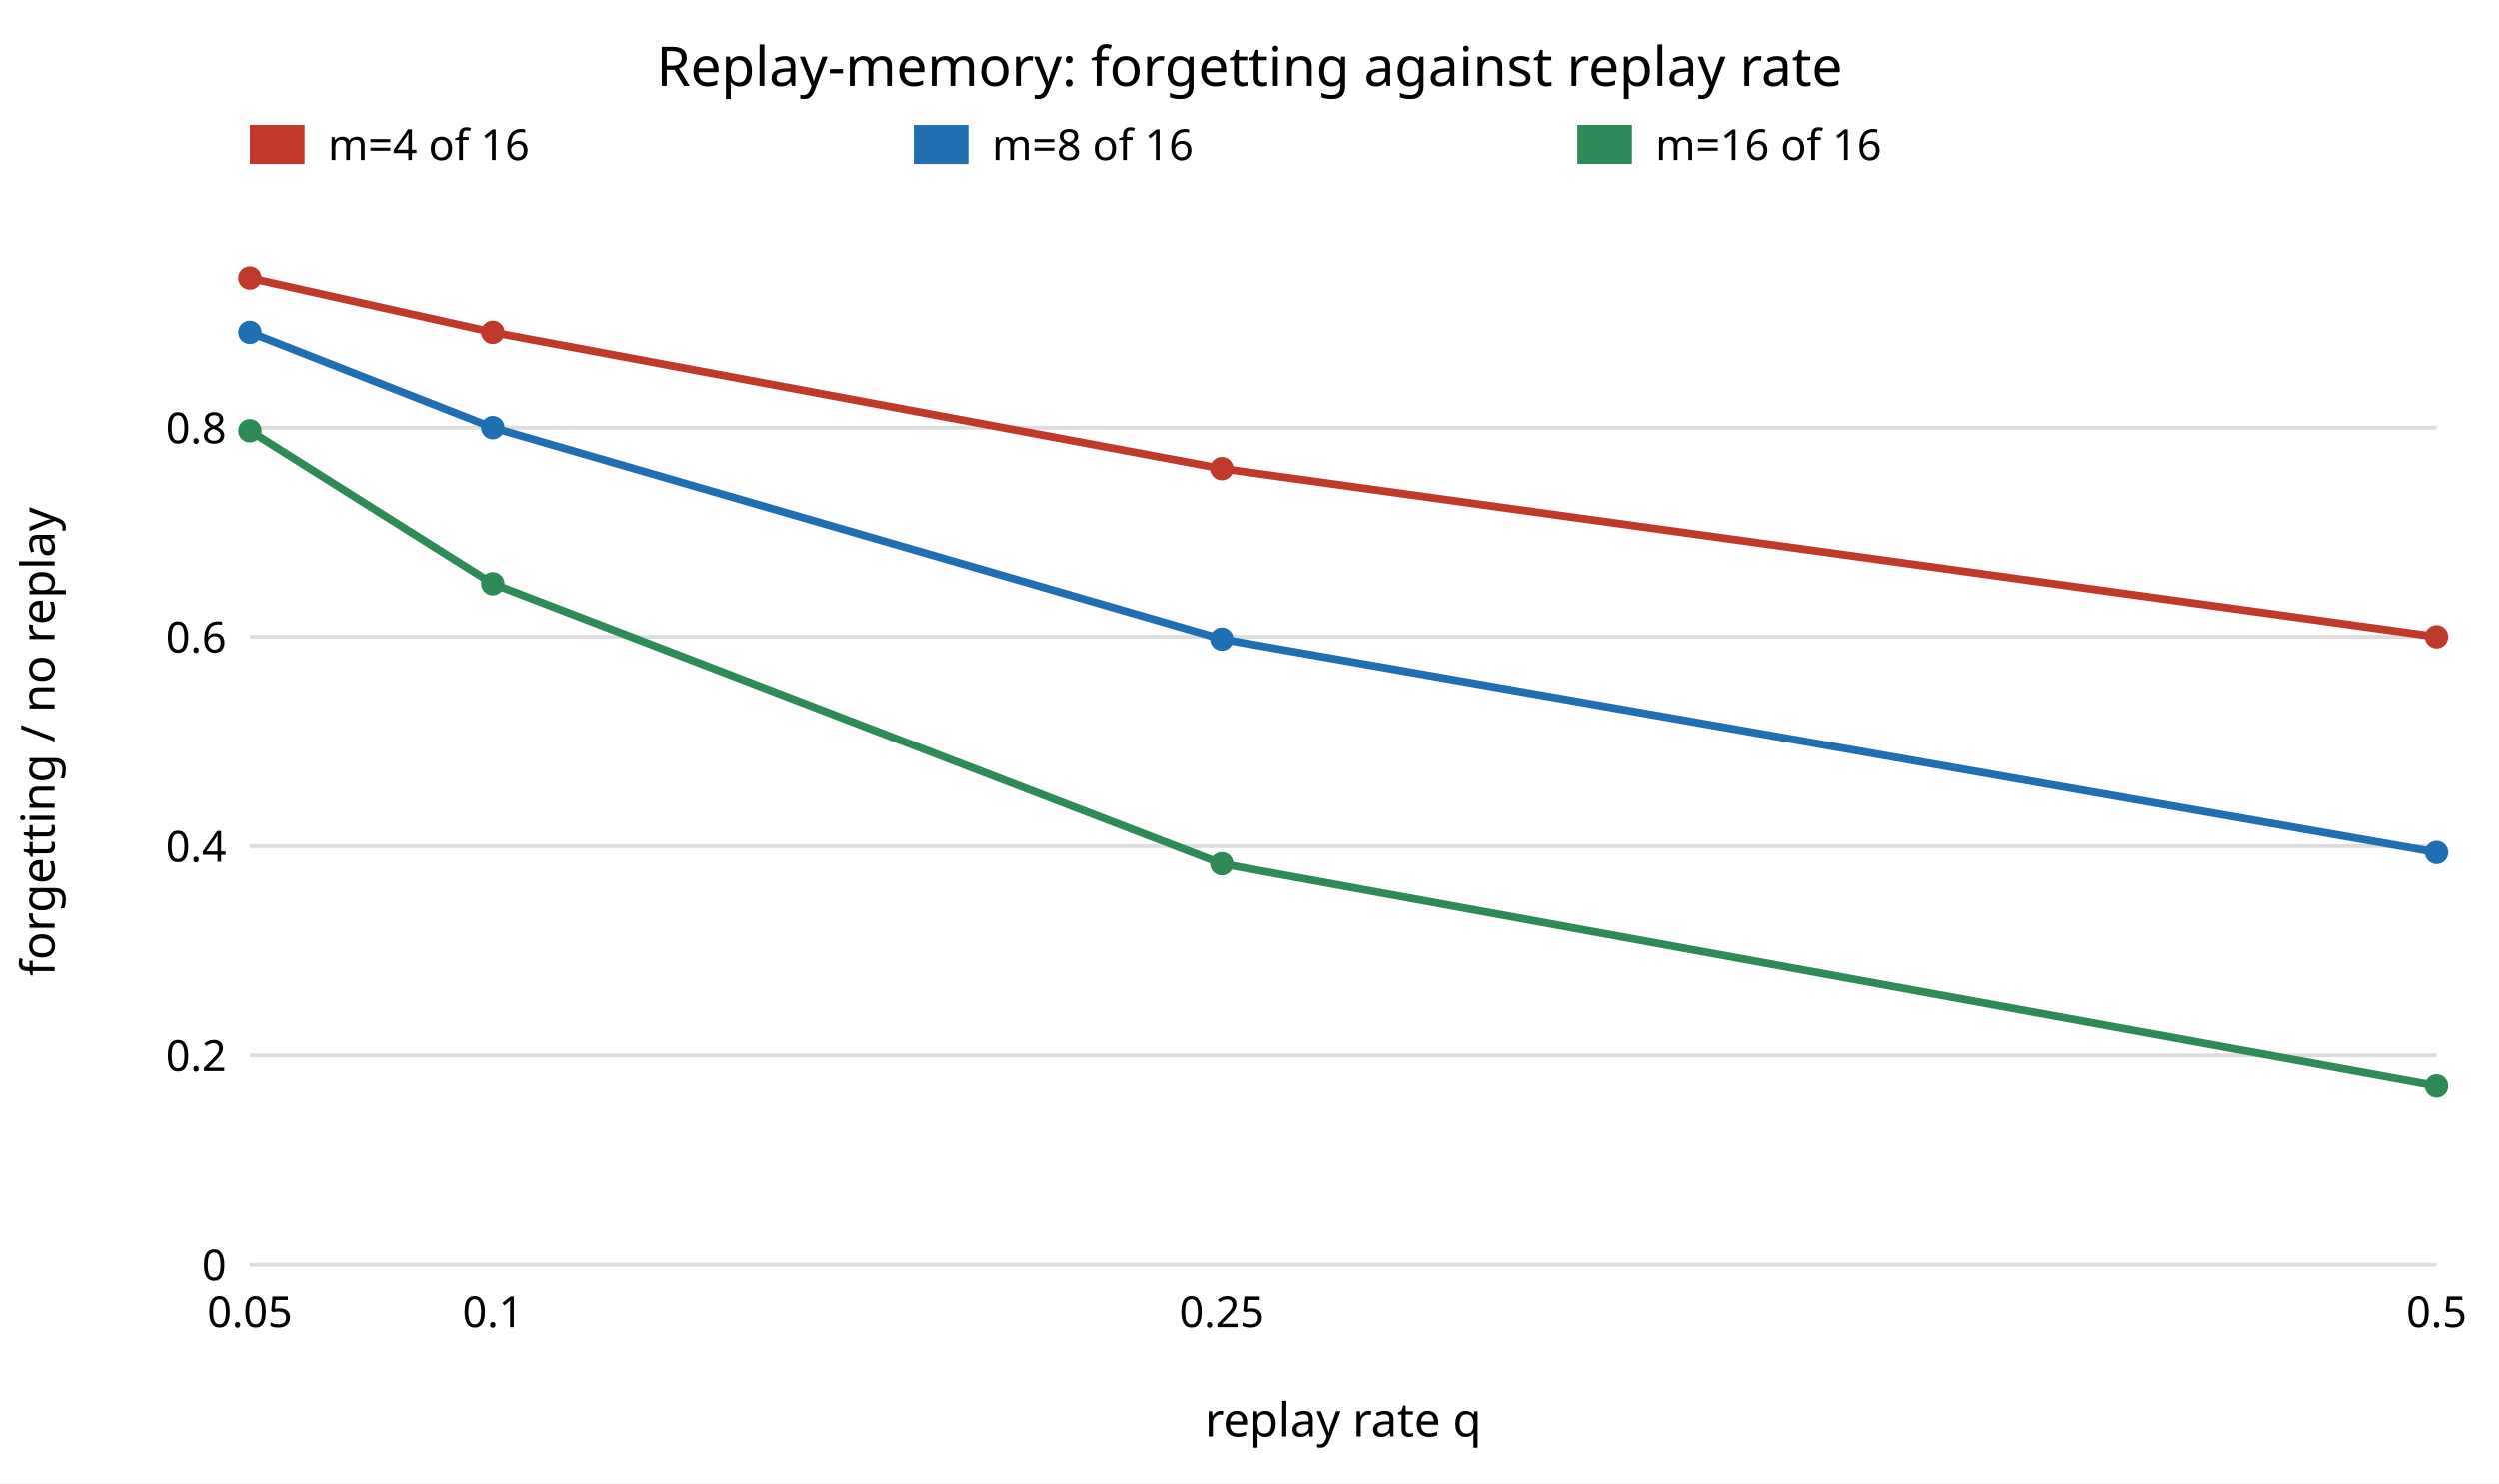
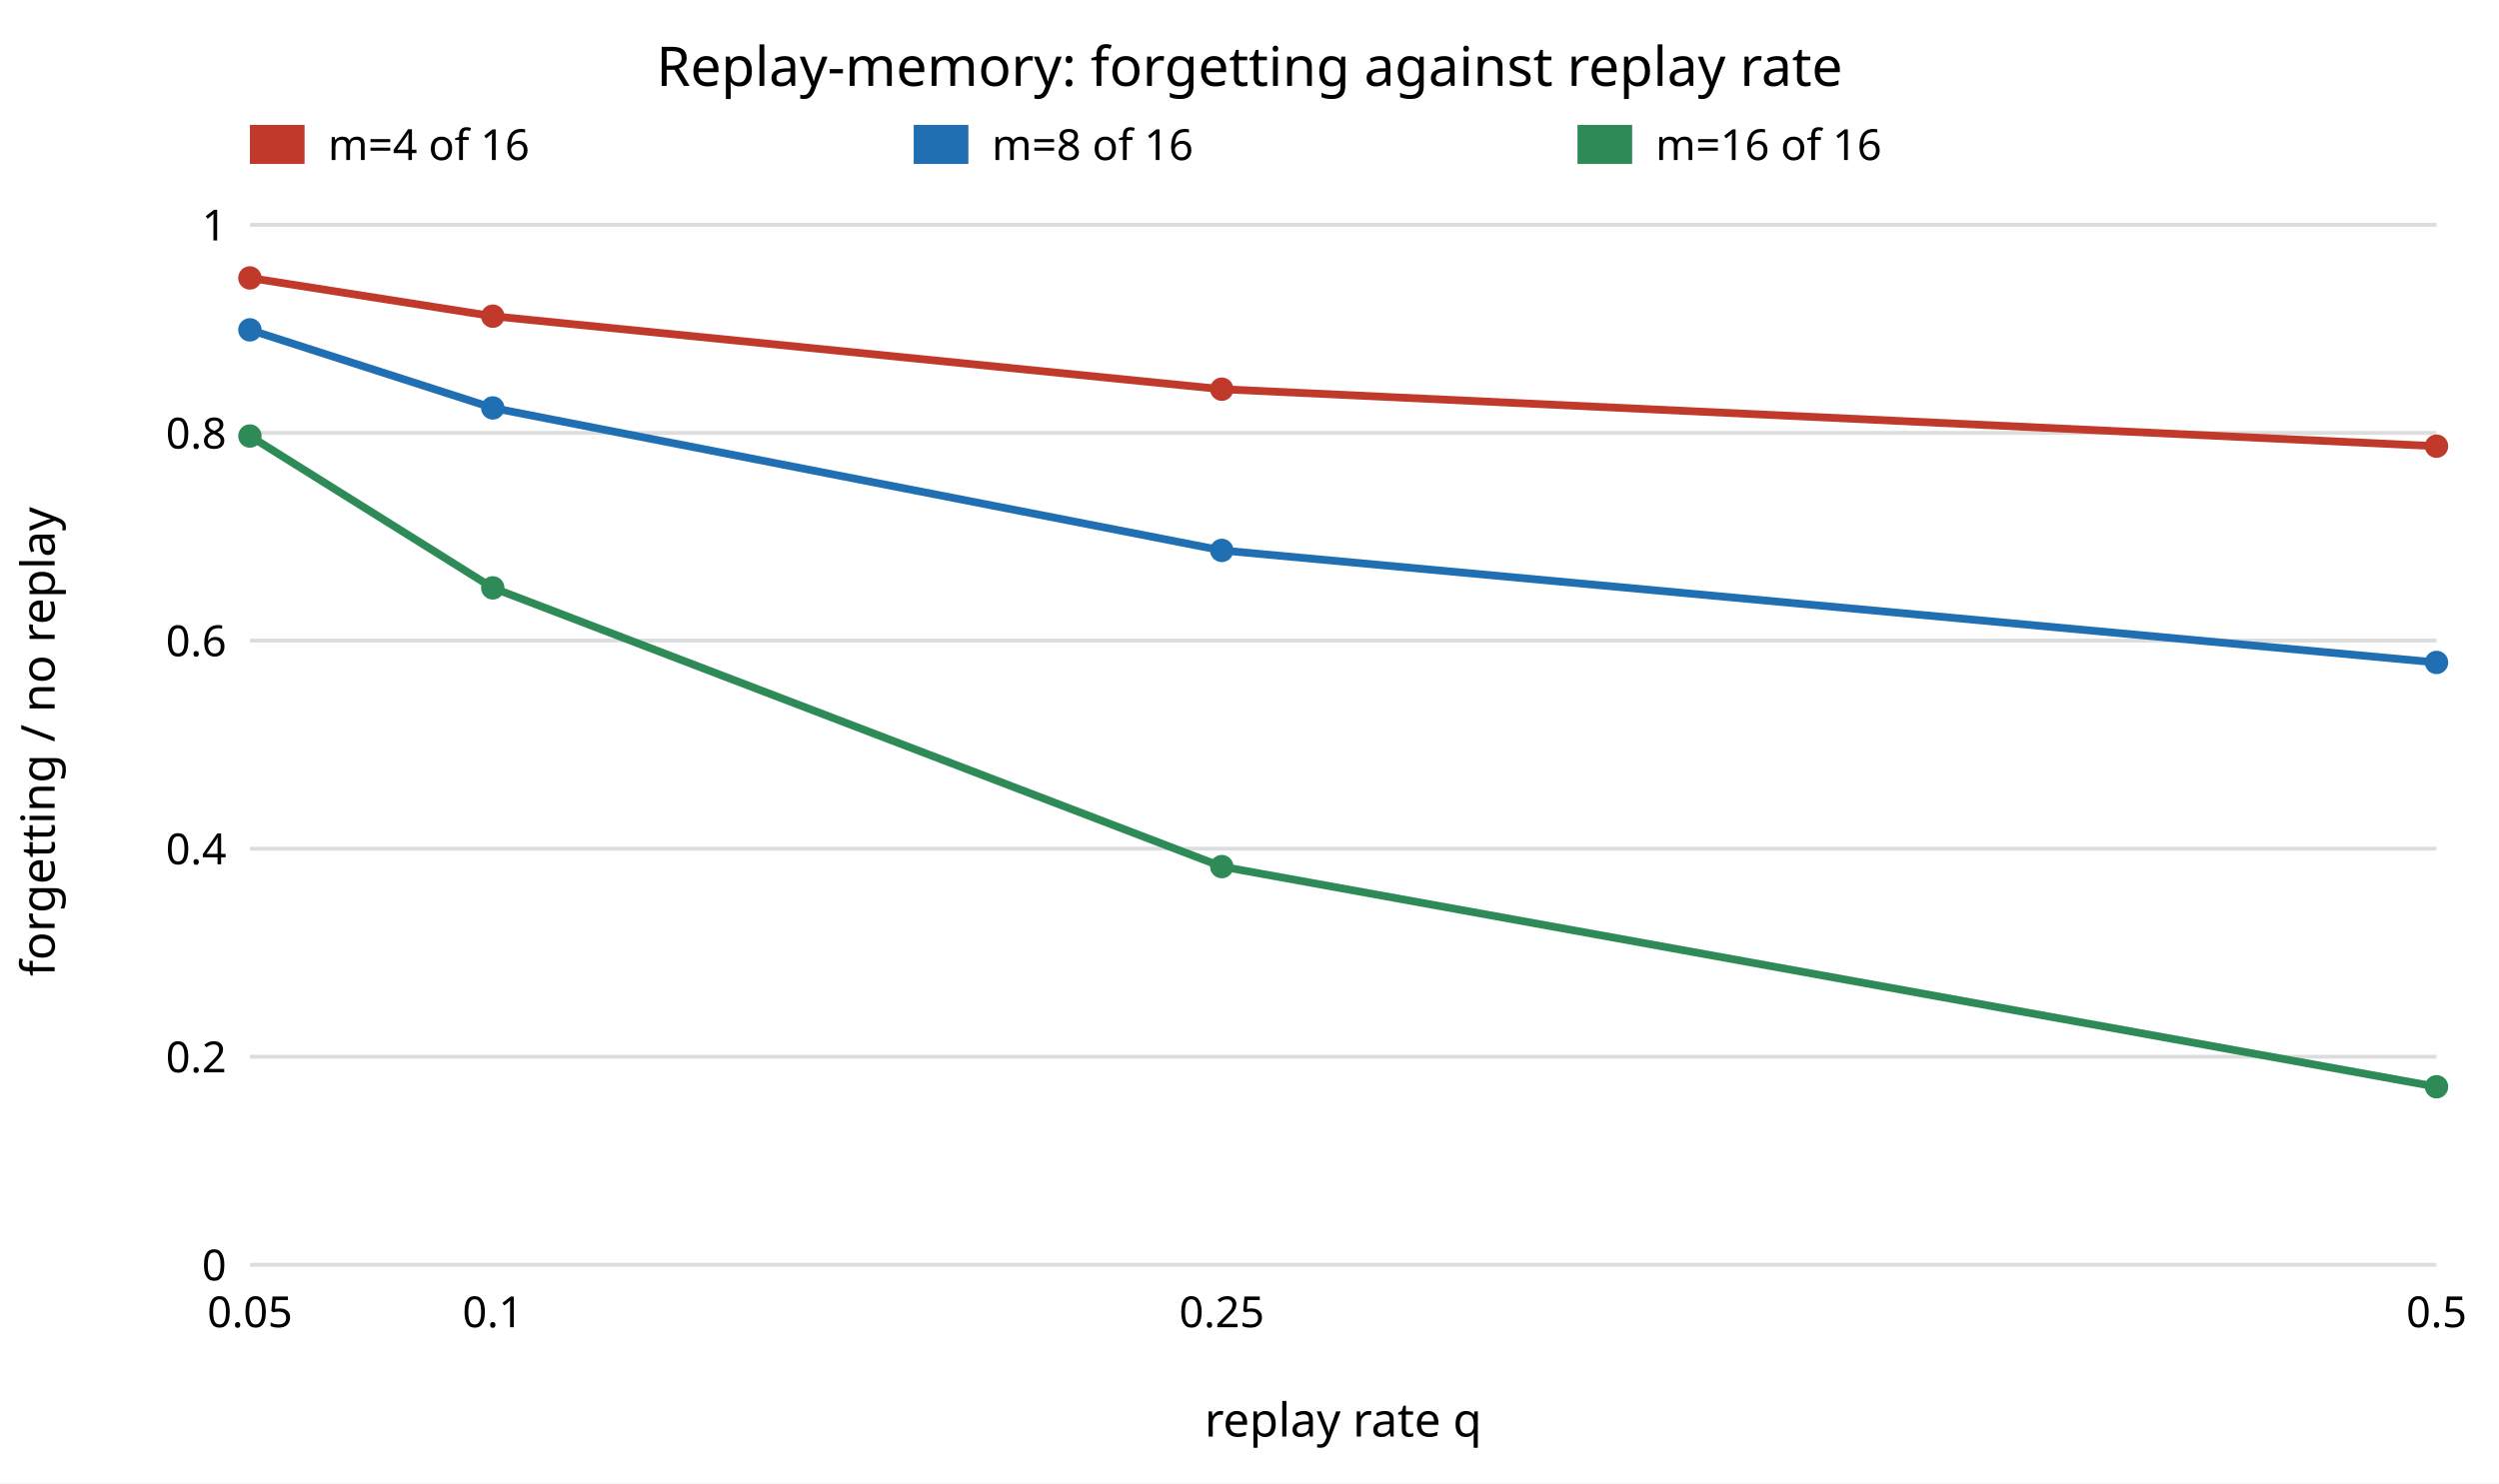
- <svg xmlns="http://www.w3.org/2000/svg" viewBox="0 0 640 380" role="img" aria-label="Line plot of total forgetting as a fraction of no replay against the Bernoulli replay rate q for dimension 128 and 16 stored examples, with 4, 8 or all 16 examples replayed: replaying all 16 at q equals 0.5 cuts forgetting to 17 percent of no replay, replaying 4 only to 60 percent">
+ <svg xmlns="http://www.w3.org/2000/svg" viewBox="0 0 640 380" role="img" aria-label="Line plot of total forgetting as a fraction of no replay against the Bernoulli replay rate q for dimension 128 and 16 stored examples, with a fixed buffer of 4, 8 or all 16 examples replayed: replaying all 16 at q equals 0.5 cuts forgetting to 17 percent of no replay, a buffer of 4 only to 79 percent">
  <rect width="640" height="380" fill="#fff" />
  <text x="320.0" y="22" text-anchor="middle" font-family="sans-serif" font-size="14">Replay-memory: forgetting against replay rate</text>
  <line x1="64" x2="624" y1="324.0" y2="324.0" stroke="#ddd" />
  <text x="58" y="328.0" text-anchor="end" font-family="sans-serif" font-size="11">0</text>
-   <line x1="64" x2="624" y1="270.4" y2="270.4" stroke="#ddd" />
-   <text x="58" y="274.4" text-anchor="end" font-family="sans-serif" font-size="11">0.2</text>
-   <line x1="64" x2="624" y1="216.8" y2="216.8" stroke="#ddd" />
-   <text x="58" y="220.8" text-anchor="end" font-family="sans-serif" font-size="11">0.4</text>
-   <line x1="64" x2="624" y1="163.1" y2="163.1" stroke="#ddd" />
-   <text x="58" y="167.1" text-anchor="end" font-family="sans-serif" font-size="11">0.6</text>
-   <line x1="64" x2="624" y1="109.5" y2="109.5" stroke="#ddd" />
-   <text x="58" y="113.5" text-anchor="end" font-family="sans-serif" font-size="11">0.8</text>
+   <line x1="64" x2="624" y1="270.7" y2="270.7" stroke="#ddd" />
+   <text x="58" y="274.7" text-anchor="end" font-family="sans-serif" font-size="11">0.2</text>
+   <line x1="64" x2="624" y1="217.4" y2="217.4" stroke="#ddd" />
+   <text x="58" y="221.4" text-anchor="end" font-family="sans-serif" font-size="11">0.4</text>
+   <line x1="64" x2="624" y1="164.1" y2="164.1" stroke="#ddd" />
+   <text x="58" y="168.1" text-anchor="end" font-family="sans-serif" font-size="11">0.6</text>
+   <line x1="64" x2="624" y1="110.9" y2="110.9" stroke="#ddd" />
+   <text x="58" y="114.9" text-anchor="end" font-family="sans-serif" font-size="11">0.8</text>
+   <line x1="64" x2="624" y1="57.6" y2="57.6" stroke="#ddd" />
+   <text x="58" y="61.6" text-anchor="end" font-family="sans-serif" font-size="11">1</text>
  <text x="64.0" y="340" text-anchor="middle" font-family="sans-serif" font-size="11">0.05</text>
  <text x="126.2" y="340" text-anchor="middle" font-family="sans-serif" font-size="11">0.1</text>
  <text x="312.9" y="340" text-anchor="middle" font-family="sans-serif" font-size="11">0.25</text>
  <text x="624.0" y="340" text-anchor="middle" font-family="sans-serif" font-size="11">0.5</text>
  <text x="344.0" y="368" text-anchor="middle" font-family="sans-serif" font-size="12">replay rate q</text>
  <text x="14" y="190.0" text-anchor="middle" font-family="sans-serif" font-size="12" transform="rotate(-90 14 190.0)">forgetting / no replay</text>
-   <polyline points="64.0,71.2 126.2,85.1 312.9,120.0 624.0,163.1" fill="none" stroke="#c0392b" stroke-width="2" />
+   <polyline points="64.0,71.2 126.2,81.0 312.9,99.7 624.0,114.3" fill="none" stroke="#c0392b" stroke-width="2" />
  <circle cx="64.0" cy="71.2" r="3" fill="#c0392b" />
-   <circle cx="126.2" cy="85.1" r="3" fill="#c0392b" />
-   <circle cx="312.9" cy="120.0" r="3" fill="#c0392b" />
-   <circle cx="624.0" cy="163.1" r="3" fill="#c0392b" />
+   <circle cx="126.2" cy="81.0" r="3" fill="#c0392b" />
+   <circle cx="312.9" cy="99.7" r="3" fill="#c0392b" />
+   <circle cx="624.0" cy="114.3" r="3" fill="#c0392b" />
  <rect x="64" y="32" width="14" height="10" fill="#c0392b" />
  <text x="84" y="41" font-family="sans-serif" font-size="11">m=4 of 16</text>
-   <polyline points="64.0,85.1 126.2,109.5 312.9,163.7 624.0,218.4" fill="none" stroke="#1f6fb2" stroke-width="2" />
-   <circle cx="64.0" cy="85.1" r="3" fill="#1f6fb2" />
-   <circle cx="126.2" cy="109.5" r="3" fill="#1f6fb2" />
-   <circle cx="312.9" cy="163.7" r="3" fill="#1f6fb2" />
-   <circle cx="624.0" cy="218.4" r="3" fill="#1f6fb2" />
+   <polyline points="64.0,84.5 126.2,104.5 312.9,141.0 624.0,169.7" fill="none" stroke="#1f6fb2" stroke-width="2" />
+   <circle cx="64.0" cy="84.5" r="3" fill="#1f6fb2" />
+   <circle cx="126.2" cy="104.5" r="3" fill="#1f6fb2" />
+   <circle cx="312.9" cy="141.0" r="3" fill="#1f6fb2" />
+   <circle cx="624.0" cy="169.7" r="3" fill="#1f6fb2" />
  <rect x="234" y="32" width="14" height="10" fill="#1f6fb2" />
  <text x="254" y="41" font-family="sans-serif" font-size="11">m=8 of 16</text>
-   <polyline points="64.0,110.3 126.2,149.5 312.9,221.3 624.0,278.2" fill="none" stroke="#2e8b57" stroke-width="2" />
-   <circle cx="64.0" cy="110.3" r="3" fill="#2e8b57" />
-   <circle cx="126.2" cy="149.5" r="3" fill="#2e8b57" />
-   <circle cx="312.9" cy="221.3" r="3" fill="#2e8b57" />
-   <circle cx="624.0" cy="278.2" r="3" fill="#2e8b57" />
+   <polyline points="64.0,111.7 126.2,150.6 312.9,222.0 624.0,278.4" fill="none" stroke="#2e8b57" stroke-width="2" />
+   <circle cx="64.0" cy="111.7" r="3" fill="#2e8b57" />
+   <circle cx="126.2" cy="150.6" r="3" fill="#2e8b57" />
+   <circle cx="312.9" cy="222.0" r="3" fill="#2e8b57" />
+   <circle cx="624.0" cy="278.4" r="3" fill="#2e8b57" />
  <rect x="404" y="32" width="14" height="10" fill="#2e8b57" />
  <text x="424" y="41" font-family="sans-serif" font-size="11">m=16 of 16</text>
</svg>
